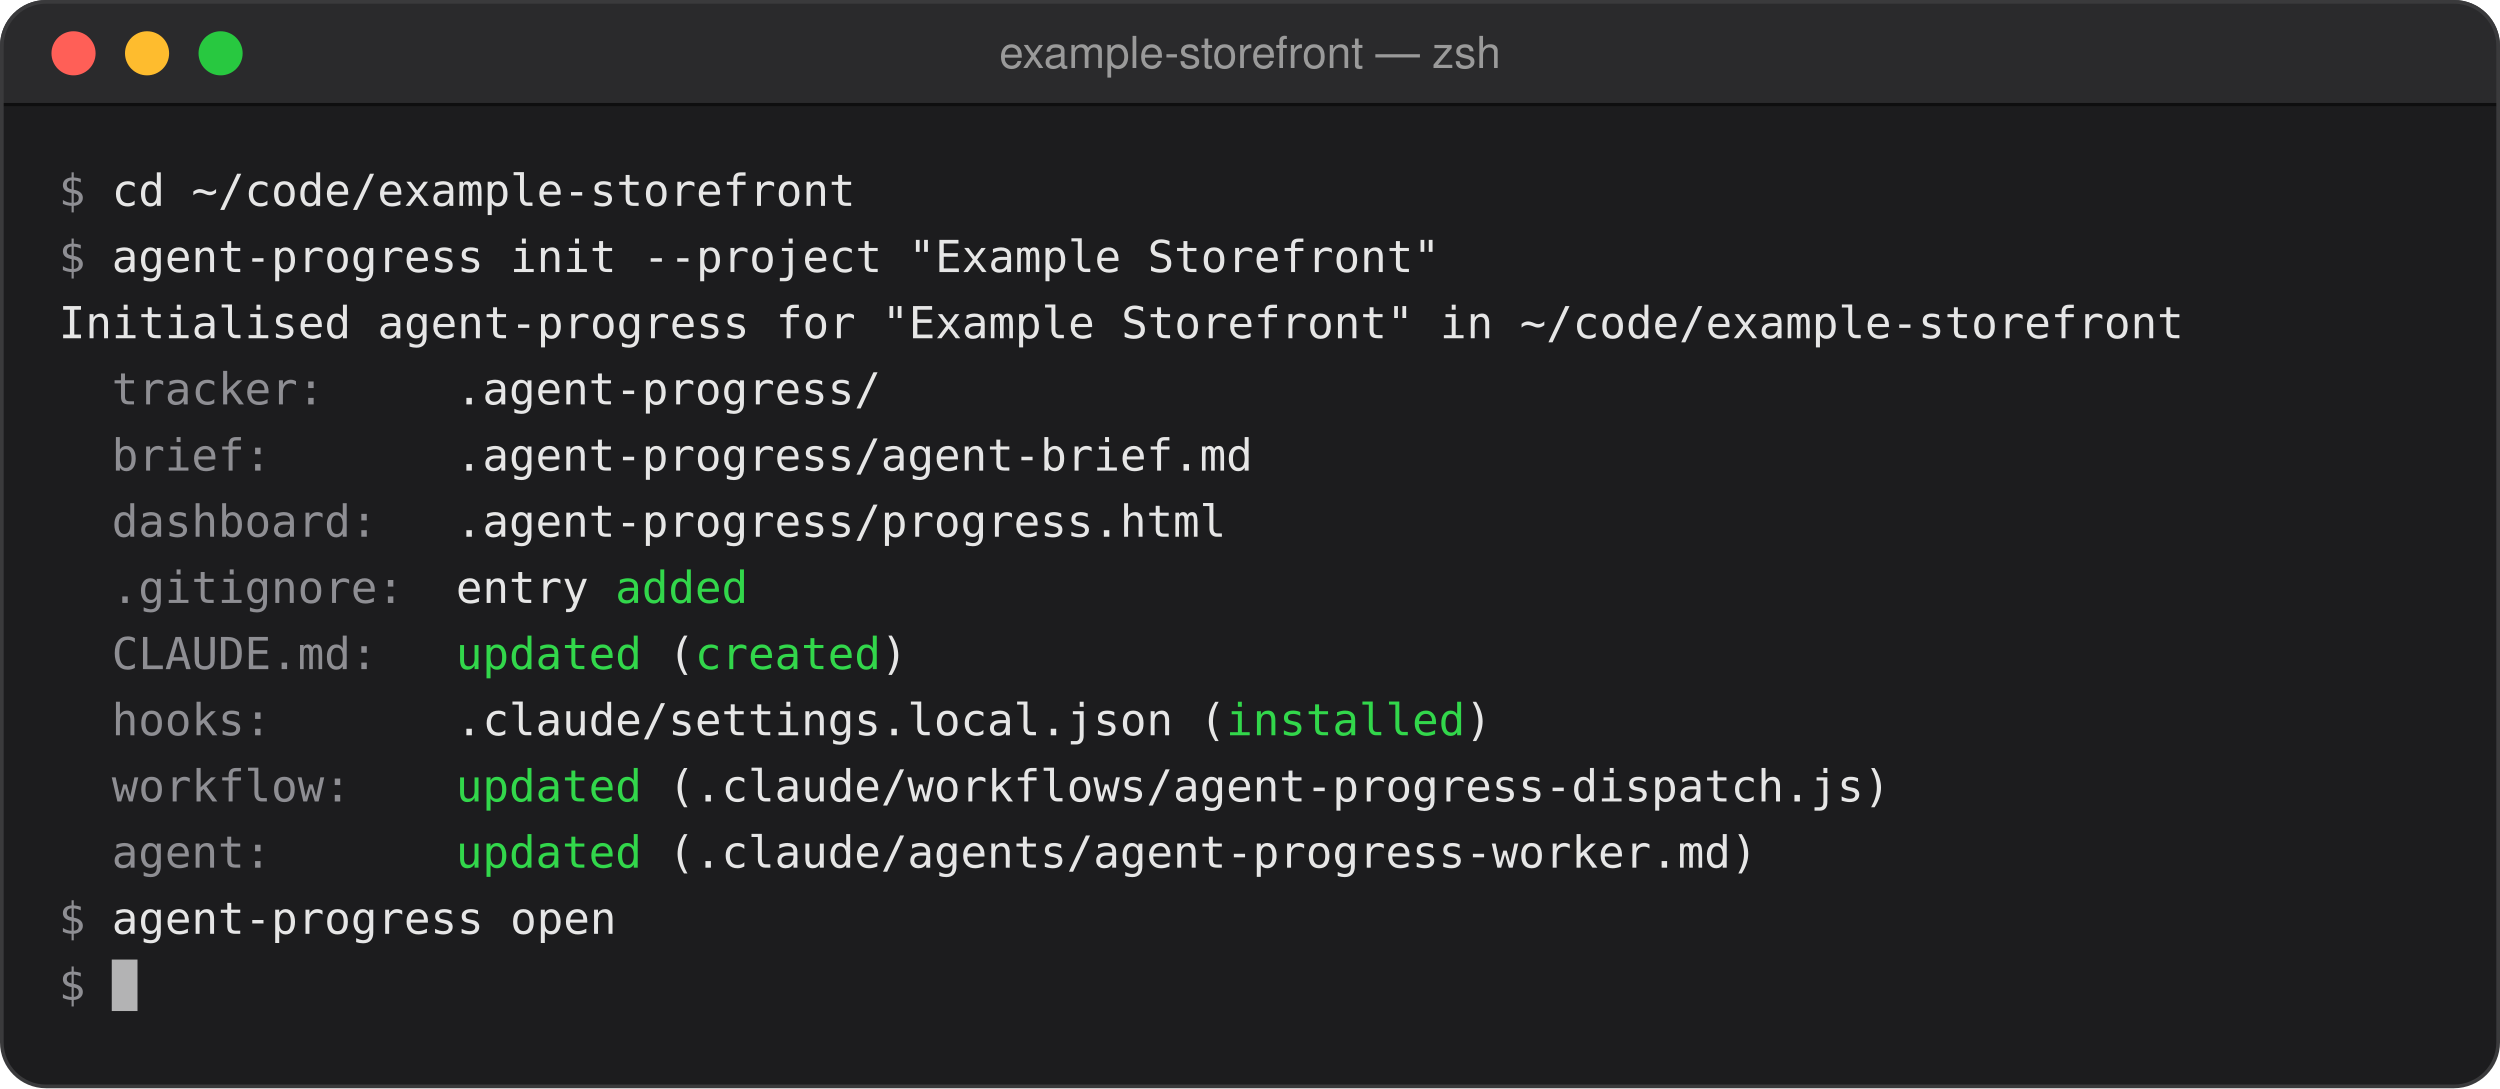
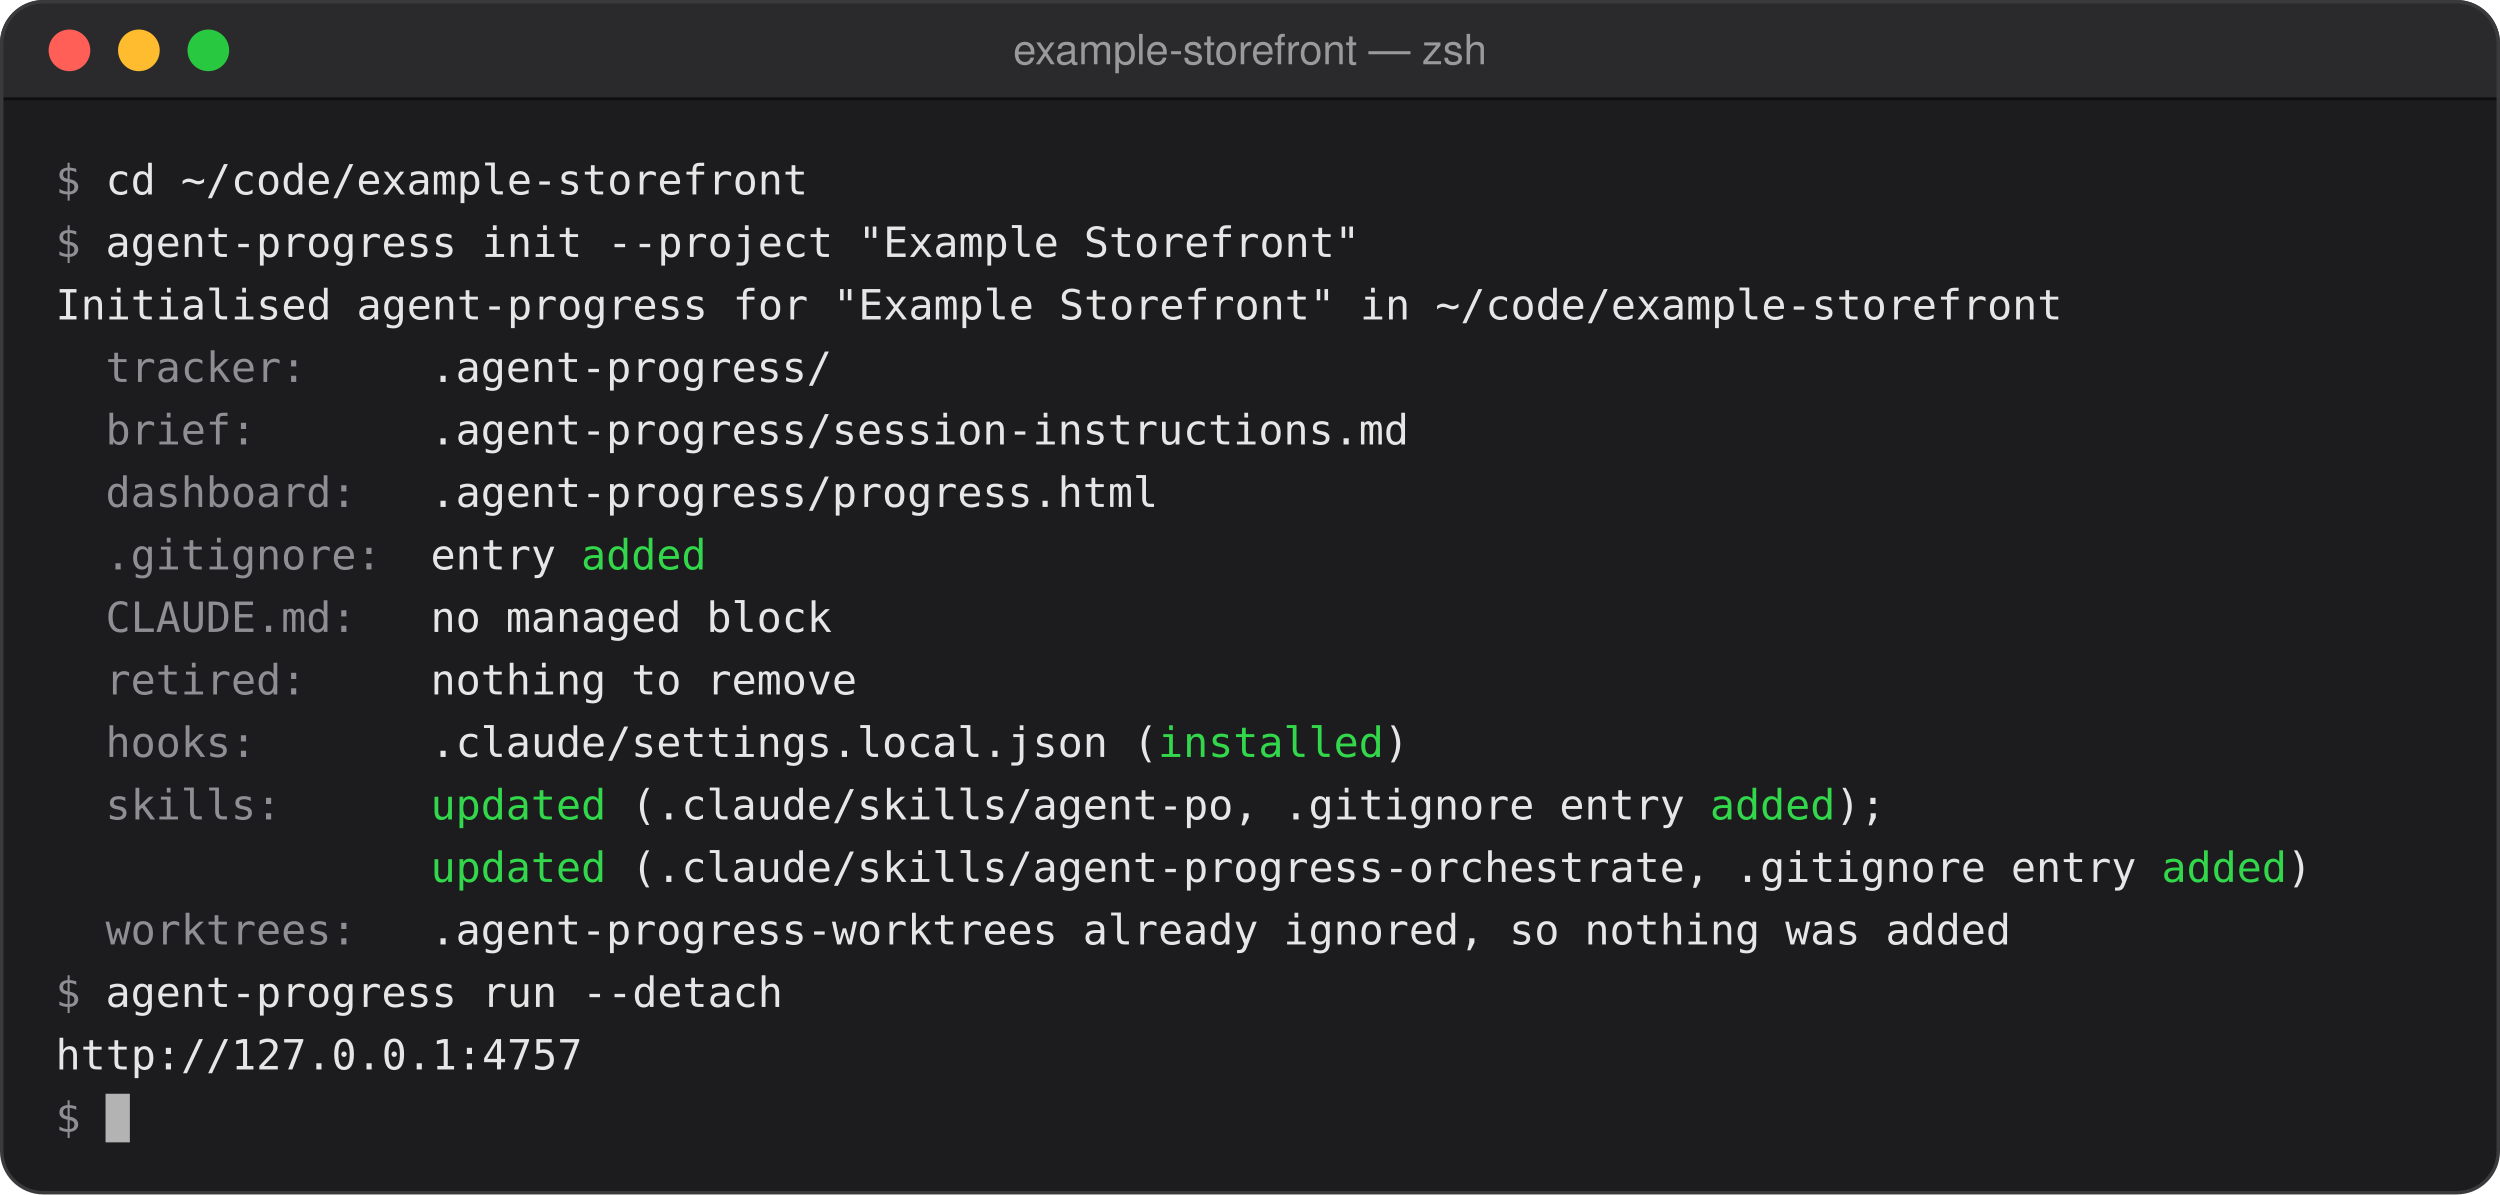
- <svg xmlns="http://www.w3.org/2000/svg" width="680" height="296" viewBox="0 0 680 296" role="img">
-   <rect x="0.5" y="0.5" width="679" height="295" rx="12" fill="#1C1C1E" stroke="#3A3A3C" />
-   <path d="M0.5,28.5 V12.5 A12,12 0 0 1 12.5,0.5 H667.5 A12,12 0 0 1 679.5,12.5 V28.5 Z" fill="#2A2A2C" stroke="#3A3A3C" />
-   <line x1="1" y1="28.5" x2="679" y2="28.5" stroke="#0E0E0F" />
+ <svg xmlns="http://www.w3.org/2000/svg" width="720" height="344" viewBox="0 0 720 344" role="img">
+   <rect x="0.5" y="0.5" width="719" height="343" rx="12" fill="#1C1C1E" stroke="#3A3A3C" />
+   <path d="M0.5,28.5 V12.5 A12,12 0 0 1 12.5,0.5 H707.5 A12,12 0 0 1 719.5,12.5 V28.5 Z" fill="#2A2A2C" stroke="#3A3A3C" />
+   <line x1="1" y1="28.5" x2="719" y2="28.5" stroke="#0E0E0F" />
  <circle cx="20" cy="14.5" r="6" fill="#FF5F57" />
  <circle cx="40" cy="14.5" r="6" fill="#FEBC2E" />
  <circle cx="60" cy="14.5" r="6" fill="#28C840" />
-   <text x="340" y="18.5" text-anchor="middle" font-family="-apple-system,BlinkMacSystemFont,'Segoe UI',Helvetica,Arial,sans-serif" font-size="12" fill="#9a9a9a">example-storefront — zsh</text>
+   <text x="360" y="18.5" text-anchor="middle" font-family="-apple-system,BlinkMacSystemFont,'Segoe UI',Helvetica,Arial,sans-serif" font-size="12" fill="#9a9a9a">example-storefront — zsh</text>
  <g font-family="ui-monospace,'SF Mono',Menlo,Consolas,monospace" font-size="12" fill="#E6E6E6">
    <text x="16" y="56" fill="#8E8E93">$</text>
    <text x="30.4" y="56">cd ~/code/example-storefront</text>
    <text x="16" y="74" fill="#8E8E93">$</text>
    <text x="30.4" y="74">agent-progress init --project "Example Storefront"</text>
    <text x="16" y="92">Initialised agent-progress for "Example Storefront" in ~/code/example-storefront</text>
    <text x="30.4" y="110" fill="#8E8E93">tracker:</text>
    <text x="124" y="110">.agent-progress/</text>
    <text x="30.4" y="128" fill="#8E8E93">brief:</text>
-     <text x="124" y="128">.agent-progress/agent-brief.md</text>
+     <text x="124" y="128">.agent-progress/session-instructions.md</text>
    <text x="30.4" y="146" fill="#8E8E93">dashboard:</text>
    <text x="124" y="146">.agent-progress/progress.html</text>
    <text x="30.4" y="164" fill="#8E8E93">.gitignore:</text>
    <text x="124" y="164">entry <tspan fill="#32D74B">added</tspan>
    </text>
    <text x="30.4" y="182" fill="#8E8E93">CLAUDE.md:</text>
-     <text x="124" y="182">
-       <tspan fill="#32D74B">updated</tspan> (<tspan fill="#32D74B">created</tspan>)</text>
-     <text x="30.4" y="200" fill="#8E8E93">hooks:</text>
-     <text x="124" y="200">.claude/settings.local.json (<tspan fill="#32D74B">installed</tspan>)</text>
-     <text x="30.4" y="218" fill="#8E8E93">workflow:</text>
-     <text x="124" y="218">
-       <tspan fill="#32D74B">updated</tspan> (.claude/workflows/agent-progress-dispatch.js)</text>
-     <text x="30.4" y="236" fill="#8E8E93">agent:</text>
+     <text x="124" y="182">no managed block</text>
+     <text x="30.4" y="200" fill="#8E8E93">retired:</text>
+     <text x="124" y="200">nothing to remove</text>
+     <text x="30.4" y="218" fill="#8E8E93">hooks:</text>
+     <text x="124" y="218">.claude/settings.local.json (<tspan fill="#32D74B">installed</tspan>)</text>
+     <text x="30.4" y="236" fill="#8E8E93">skills:</text>
    <text x="124" y="236">
-       <tspan fill="#32D74B">updated</tspan> (.claude/agents/agent-progress-worker.md)</text>
-     <text x="16" y="254" fill="#8E8E93">$</text>
-     <text x="30.4" y="254">agent-progress open</text>
-     <text x="16" y="272" fill="#8E8E93">$</text>
-     <rect x="30.4" y="261" width="7" height="14" fill="#E6E6E6" opacity="0.75" />
+       <tspan fill="#32D74B">updated</tspan> (.claude/skills/agent-po, .gitignore entry <tspan fill="#32D74B">added</tspan>);</text>
+     <text x="124" y="254">
+       <tspan fill="#32D74B">updated</tspan> (.claude/skills/agent-progress-orchestrate, .gitignore entry <tspan fill="#32D74B">added</tspan>)</text>
+     <text x="30.4" y="272" fill="#8E8E93">worktrees:</text>
+     <text x="124" y="272">.agent-progress-worktrees already ignored, so nothing was added</text>
+     <text x="16" y="290" fill="#8E8E93">$</text>
+     <text x="30.4" y="290">agent-progress run --detach</text>
+     <text x="16" y="308">http://127.0.0.1:4757</text>
+     <text x="16" y="326" fill="#8E8E93">$</text>
+     <rect x="30.4" y="315" width="7" height="14" fill="#E6E6E6" opacity="0.75" />
  </g>
</svg>
